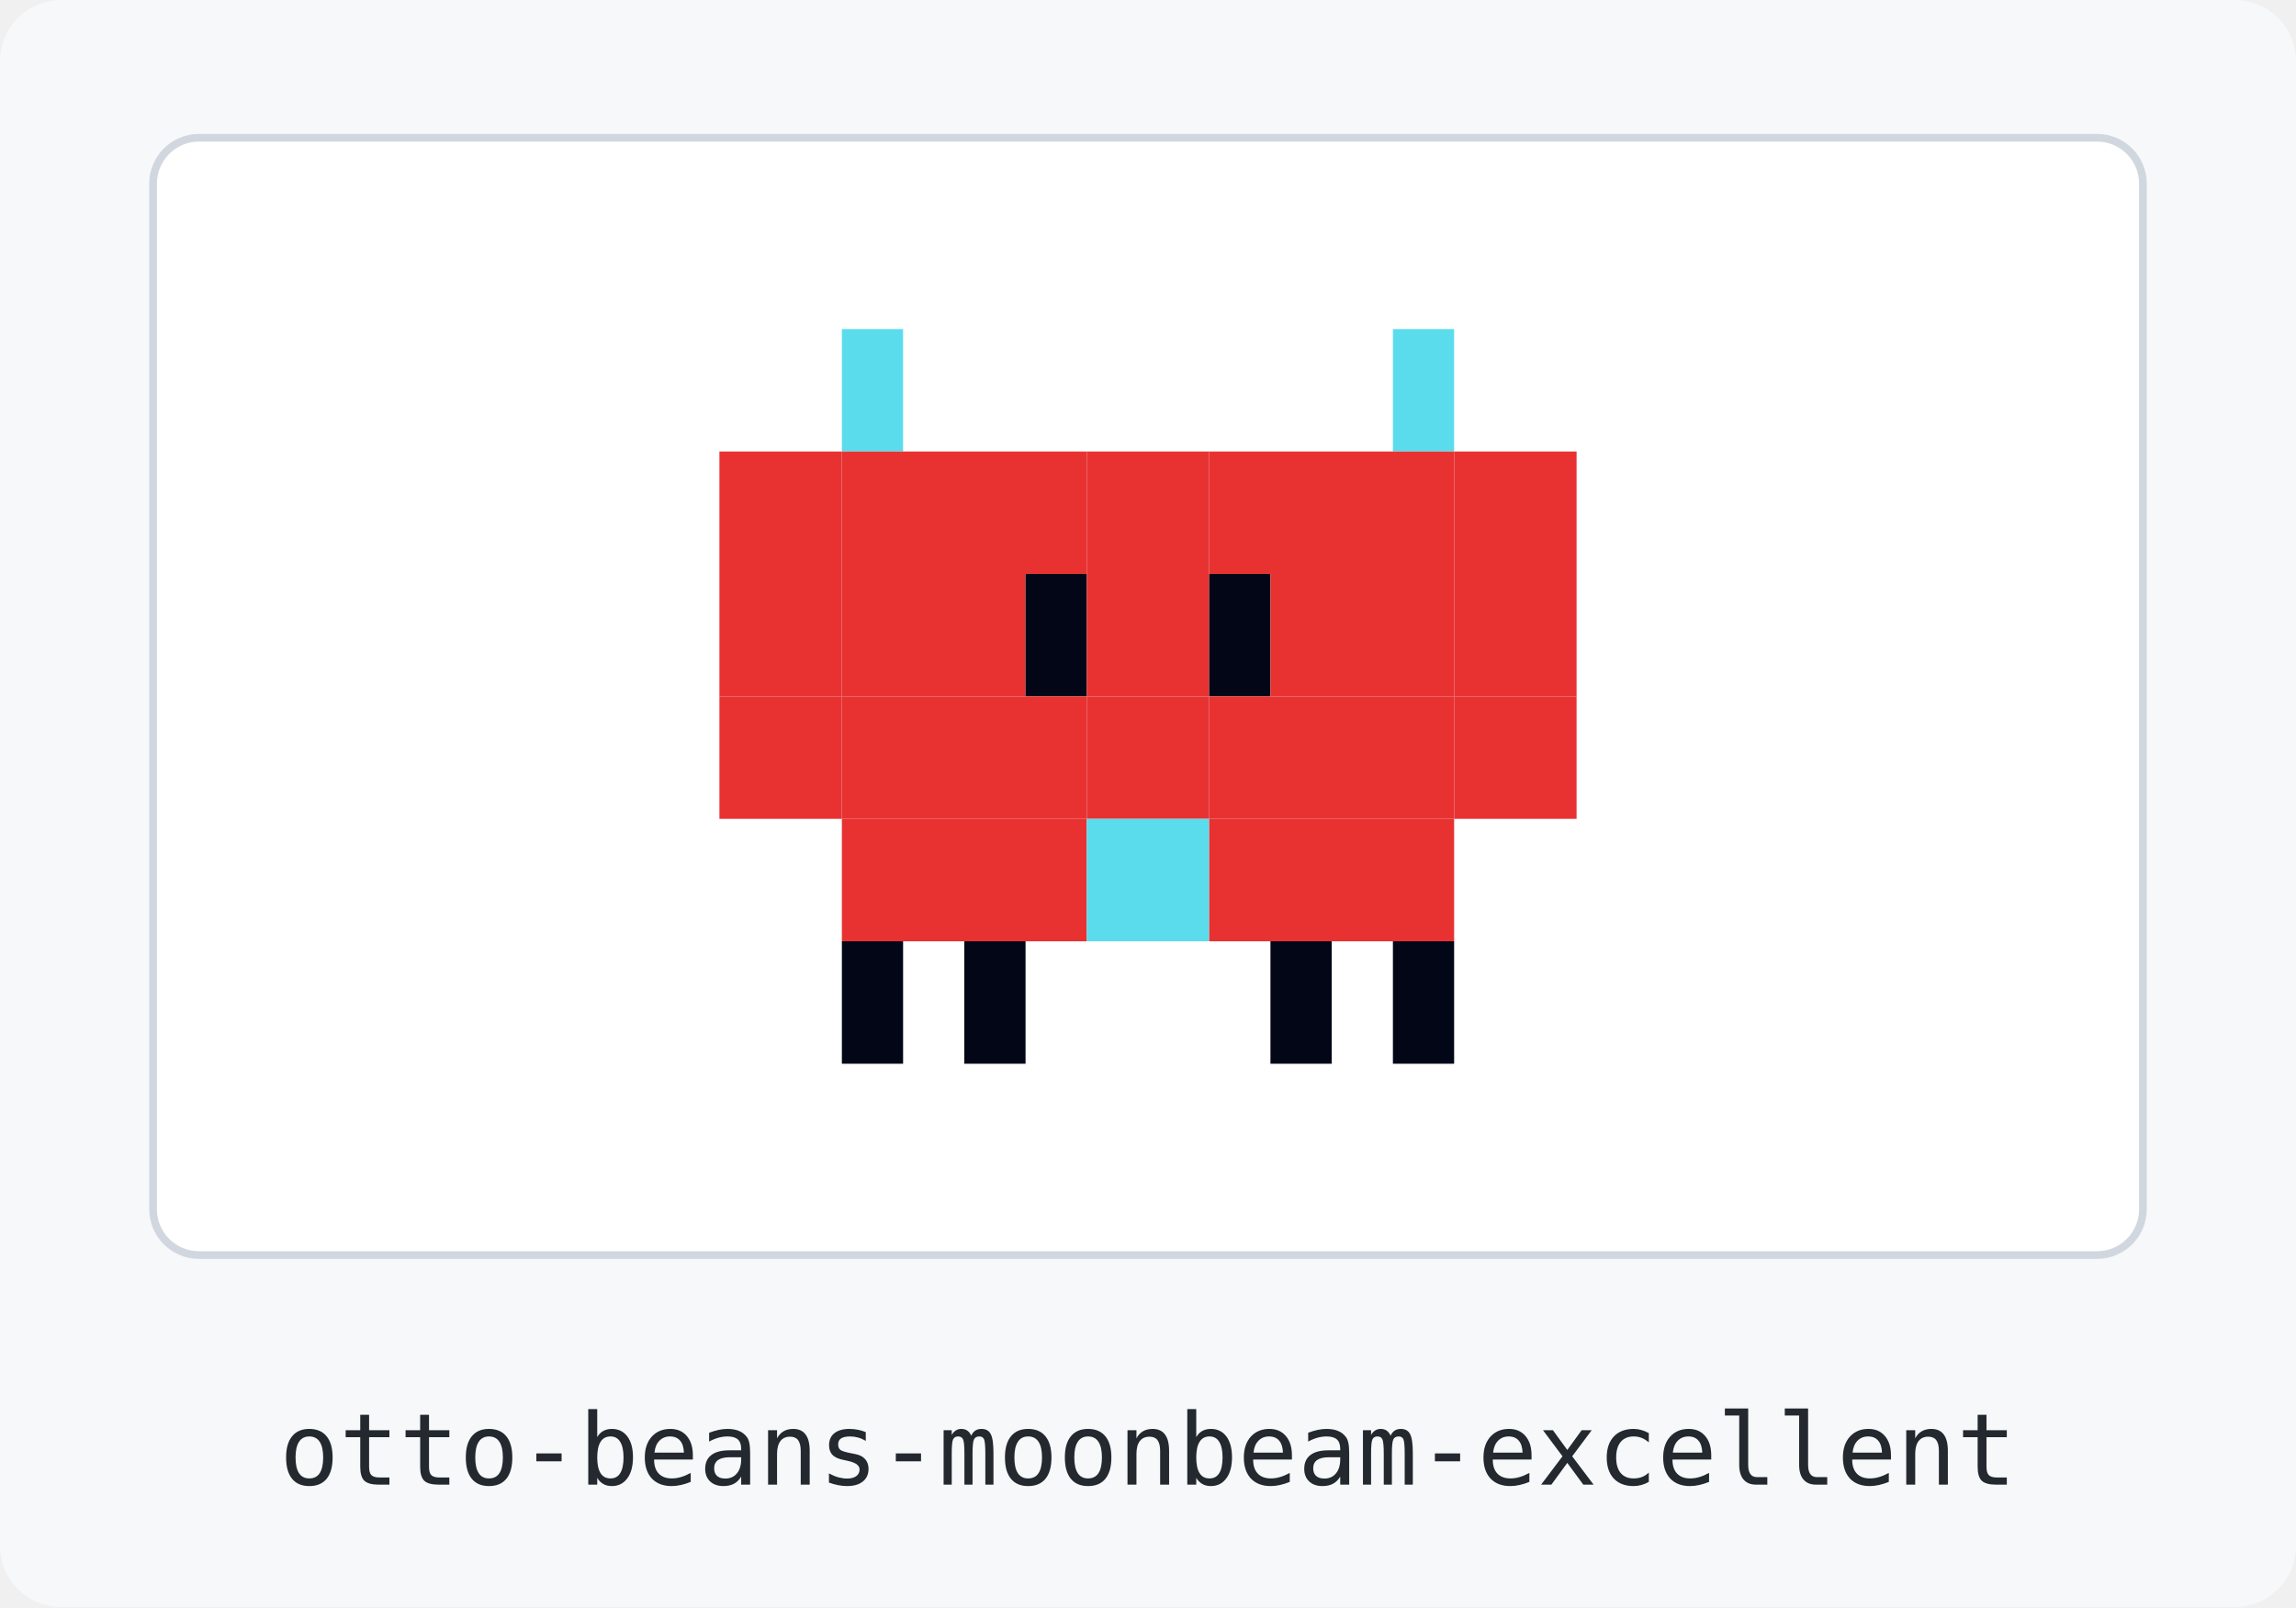
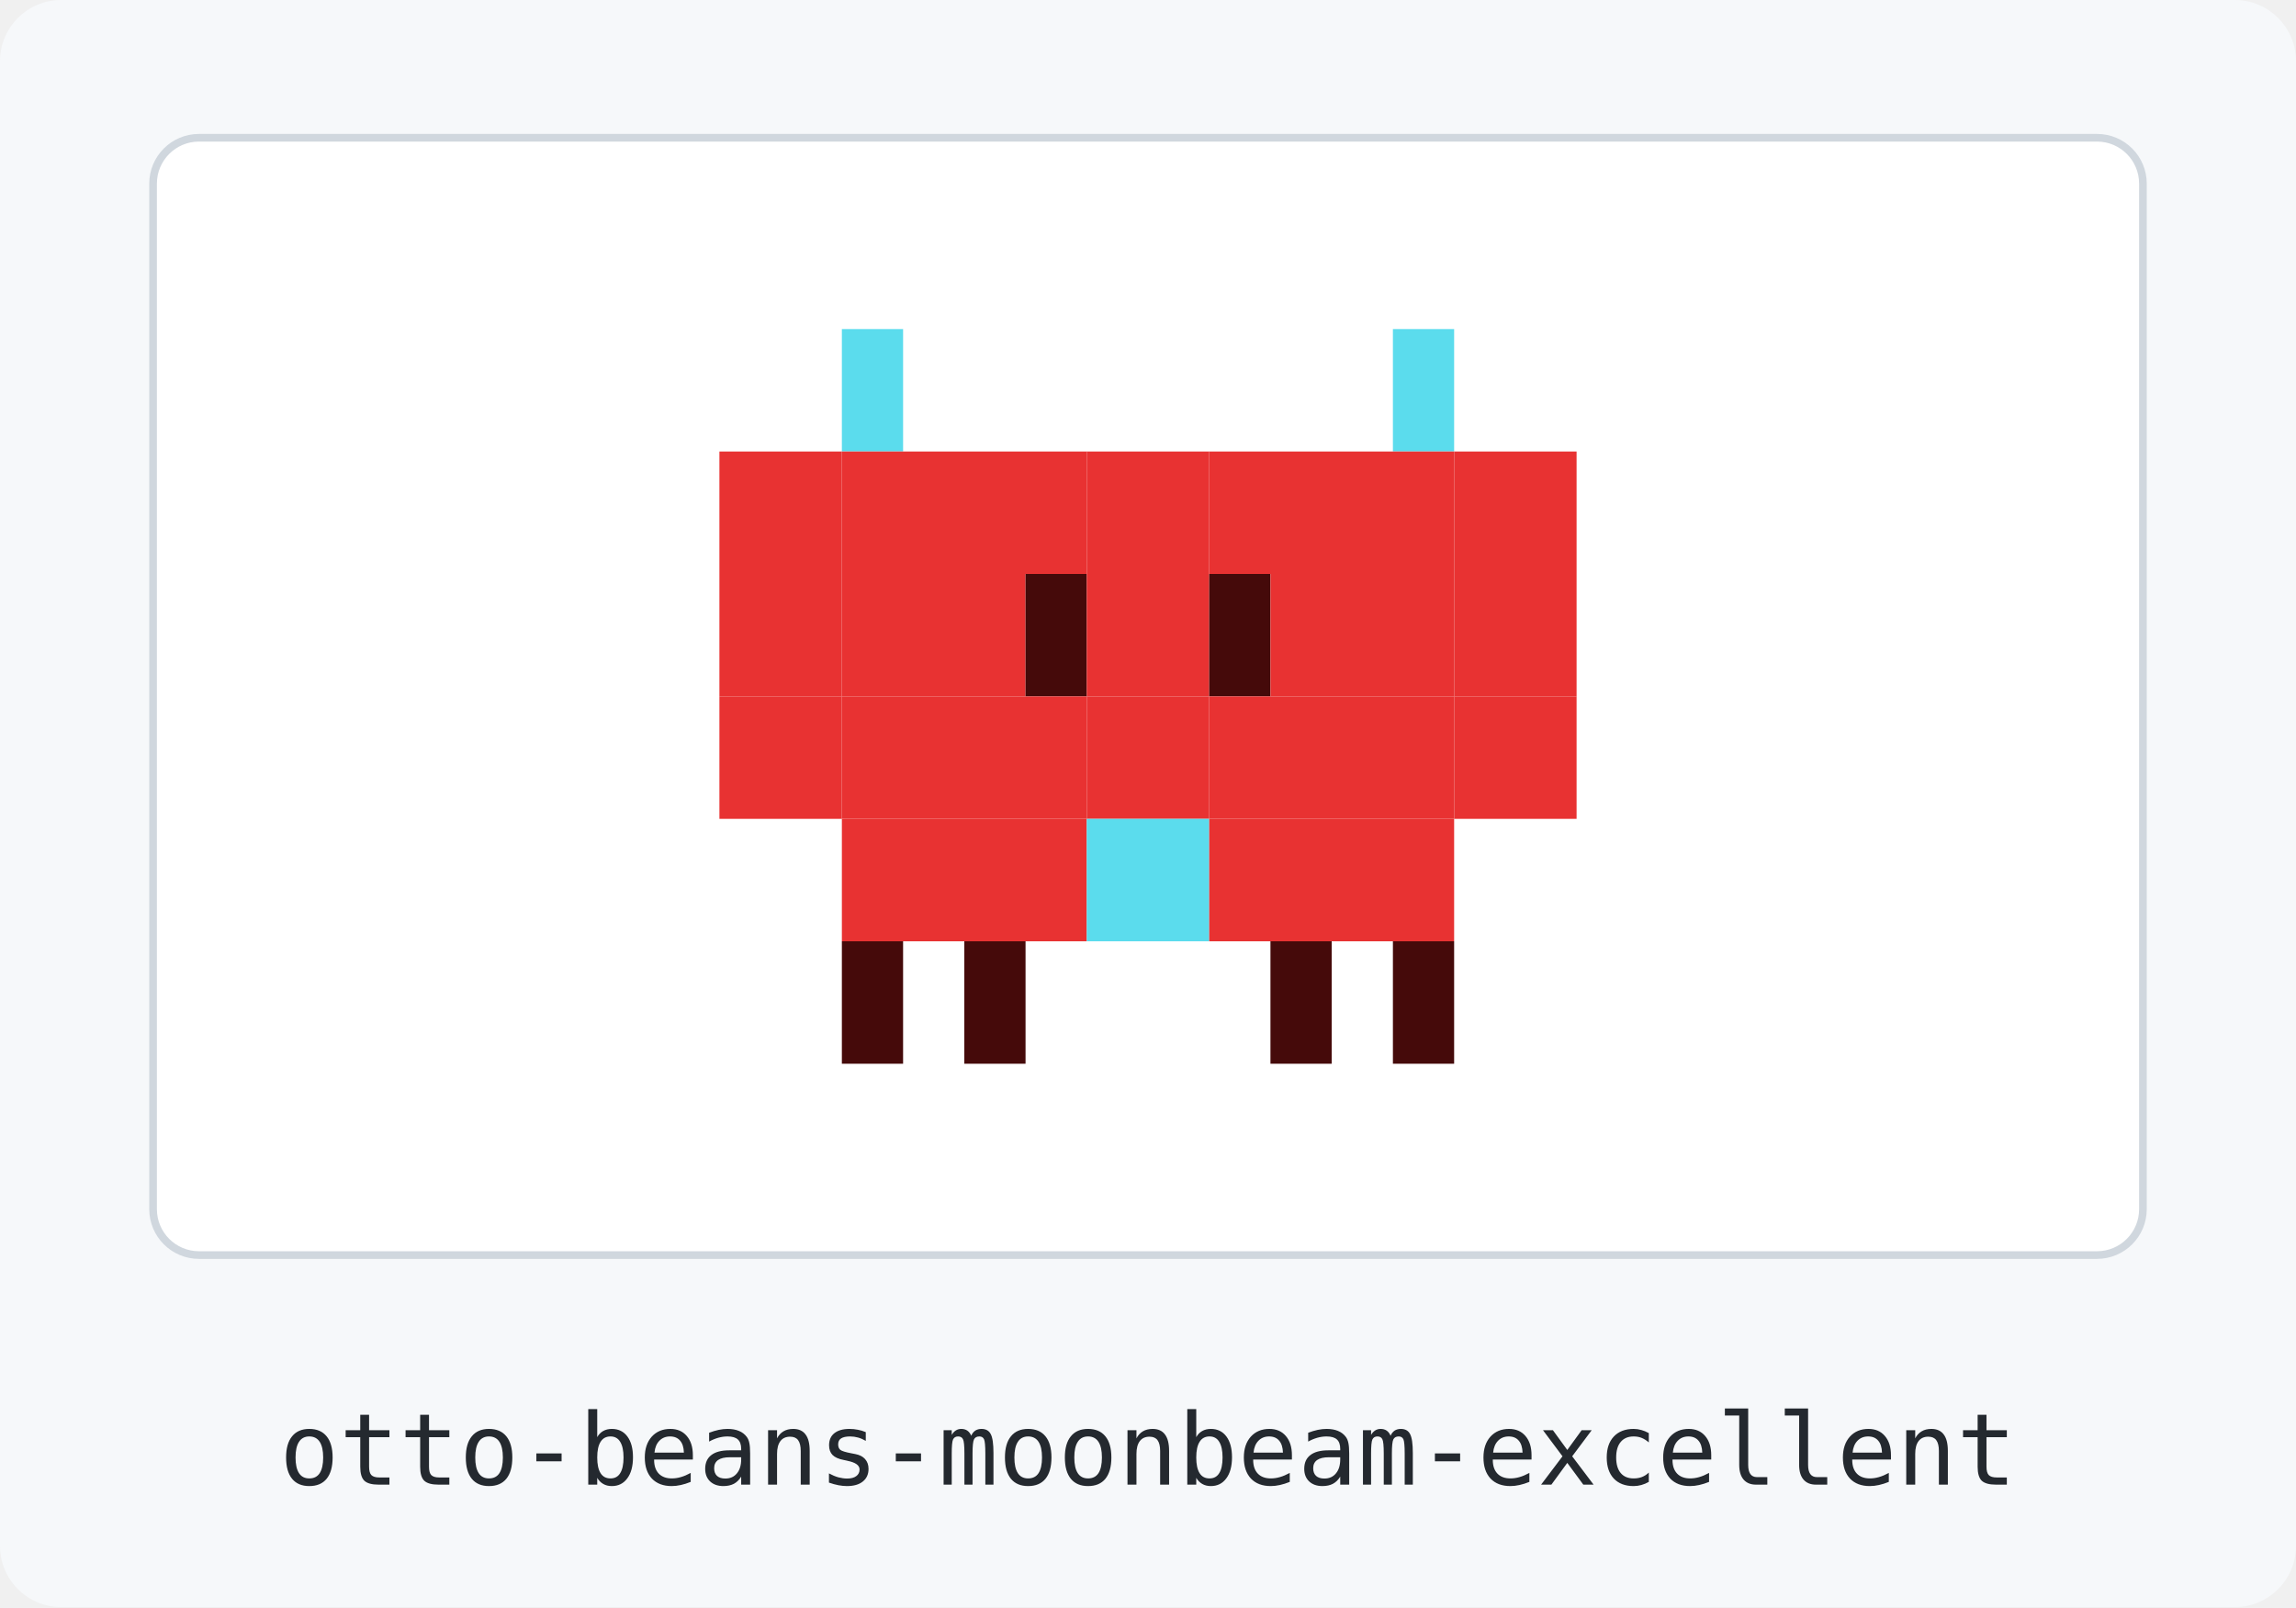
<svg xmlns="http://www.w3.org/2000/svg" width="300" height="210" viewBox="0 0 300 210" role="img" aria-label="otto-beans-moonbeam-excellent clingon">
  <rect width="300" height="210" rx="8" fill="#f6f8fa" />
  <rect x="20" y="18" width="260" height="146" rx="6" fill="#ffffff" stroke="#d0d7de" />
  <rect x="110" y="43" width="8" height="16" fill="#5bdced" />
  <rect x="182" y="43" width="8" height="16" fill="#5bdced" />
  <rect x="94" y="59" width="16" height="16" fill="#e83232" />
  <rect x="110" y="59" width="16" height="16" fill="#e83232" />
  <rect x="126" y="59" width="16" height="16" fill="#e83232" />
  <rect x="142" y="59" width="16" height="16" fill="#e83232" />
  <rect x="158" y="59" width="16" height="16" fill="#e83232" />
  <rect x="174" y="59" width="16" height="16" fill="#e83232" />
  <rect x="190" y="59" width="16" height="16" fill="#e83232" />
  <rect x="94" y="75" width="16" height="16" fill="#e83232" />
  <rect x="110" y="75" width="16" height="16" fill="#e83232" />
  <rect x="126" y="75" width="8" height="16" fill="#e83232" />
-   <rect x="134" y="75" width="8" height="16" fill="#020617" />
+   <rect x="134" y="75" width="8" height="16" fill="#450a0a" />
  <rect x="142" y="75" width="16" height="16" fill="#e83232" />
-   <rect x="158" y="75" width="8" height="16" fill="#020617" />
+   <rect x="158" y="75" width="8" height="16" fill="#450a0a" />
  <rect x="166" y="75" width="8" height="16" fill="#e83232" />
  <rect x="174" y="75" width="16" height="16" fill="#e83232" />
  <rect x="190" y="75" width="16" height="16" fill="#e83232" />
  <rect x="94" y="91" width="16" height="16" fill="#e83232" />
  <rect x="110" y="91" width="16" height="16" fill="#e83232" />
  <rect x="126" y="91" width="16" height="16" fill="#e83232" />
  <rect x="142" y="91" width="16" height="16" fill="#e83232" />
  <rect x="158" y="91" width="16" height="16" fill="#e83232" />
  <rect x="174" y="91" width="16" height="16" fill="#e83232" />
  <rect x="190" y="91" width="16" height="16" fill="#e83232" />
  <rect x="110" y="107" width="16" height="16" fill="#e83232" />
  <rect x="126" y="107" width="16" height="16" fill="#e83232" />
  <rect x="142" y="107" width="16" height="16" fill="#5bdced" />
  <rect x="158" y="107" width="16" height="16" fill="#e83232" />
  <rect x="174" y="107" width="16" height="16" fill="#e83232" />
-   <rect x="110" y="123" width="8" height="16" fill="#020617" />
-   <rect x="126" y="123" width="8" height="16" fill="#020617" />
-   <rect x="166" y="123" width="8" height="16" fill="#020617" />
-   <rect x="182" y="123" width="8" height="16" fill="#020617" />
+   <rect x="110" y="123" width="8" height="16" fill="#450a0a" />
+   <rect x="126" y="123" width="8" height="16" fill="#450a0a" />
+   <rect x="166" y="123" width="8" height="16" fill="#450a0a" />
+   <rect x="182" y="123" width="8" height="16" fill="#450a0a" />
  <text x="150" y="194" text-anchor="middle" font-family="ui-monospace, SFMono-Regular, Menlo, Consolas, monospace" font-size="13" font-weight="400" fill="#24292f">otto-beans-moonbeam-excellent</text>
</svg>
